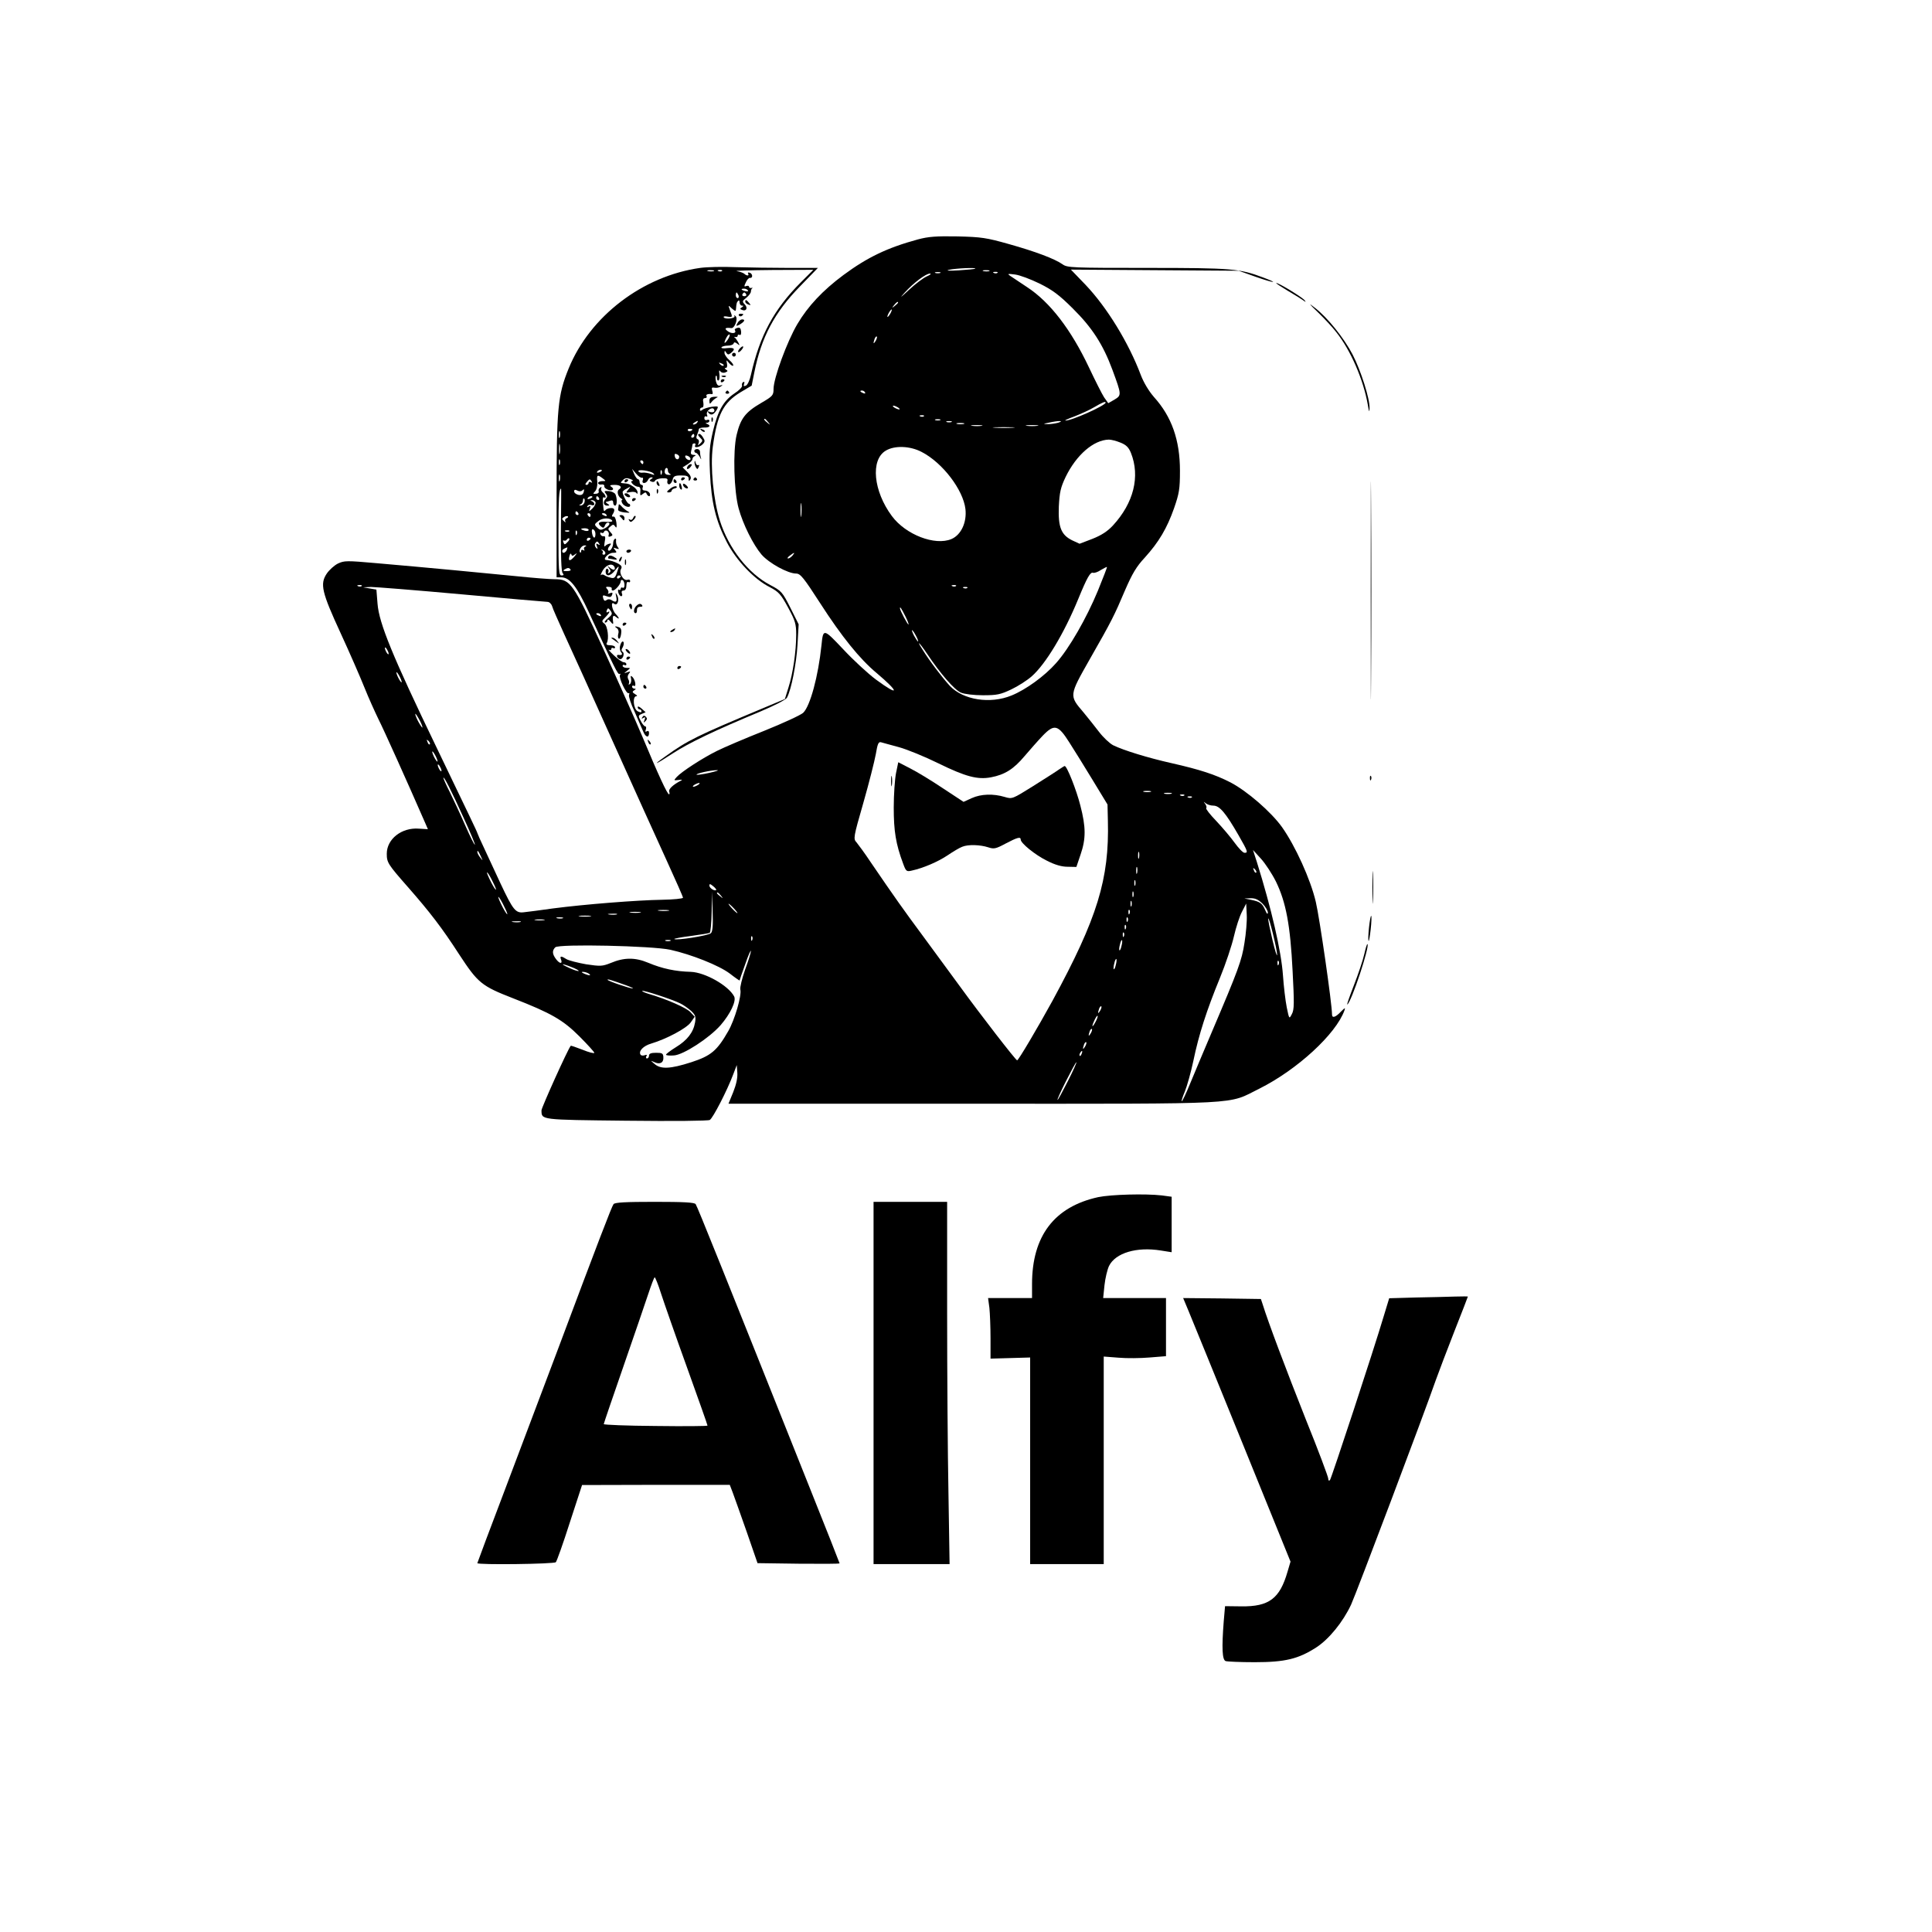
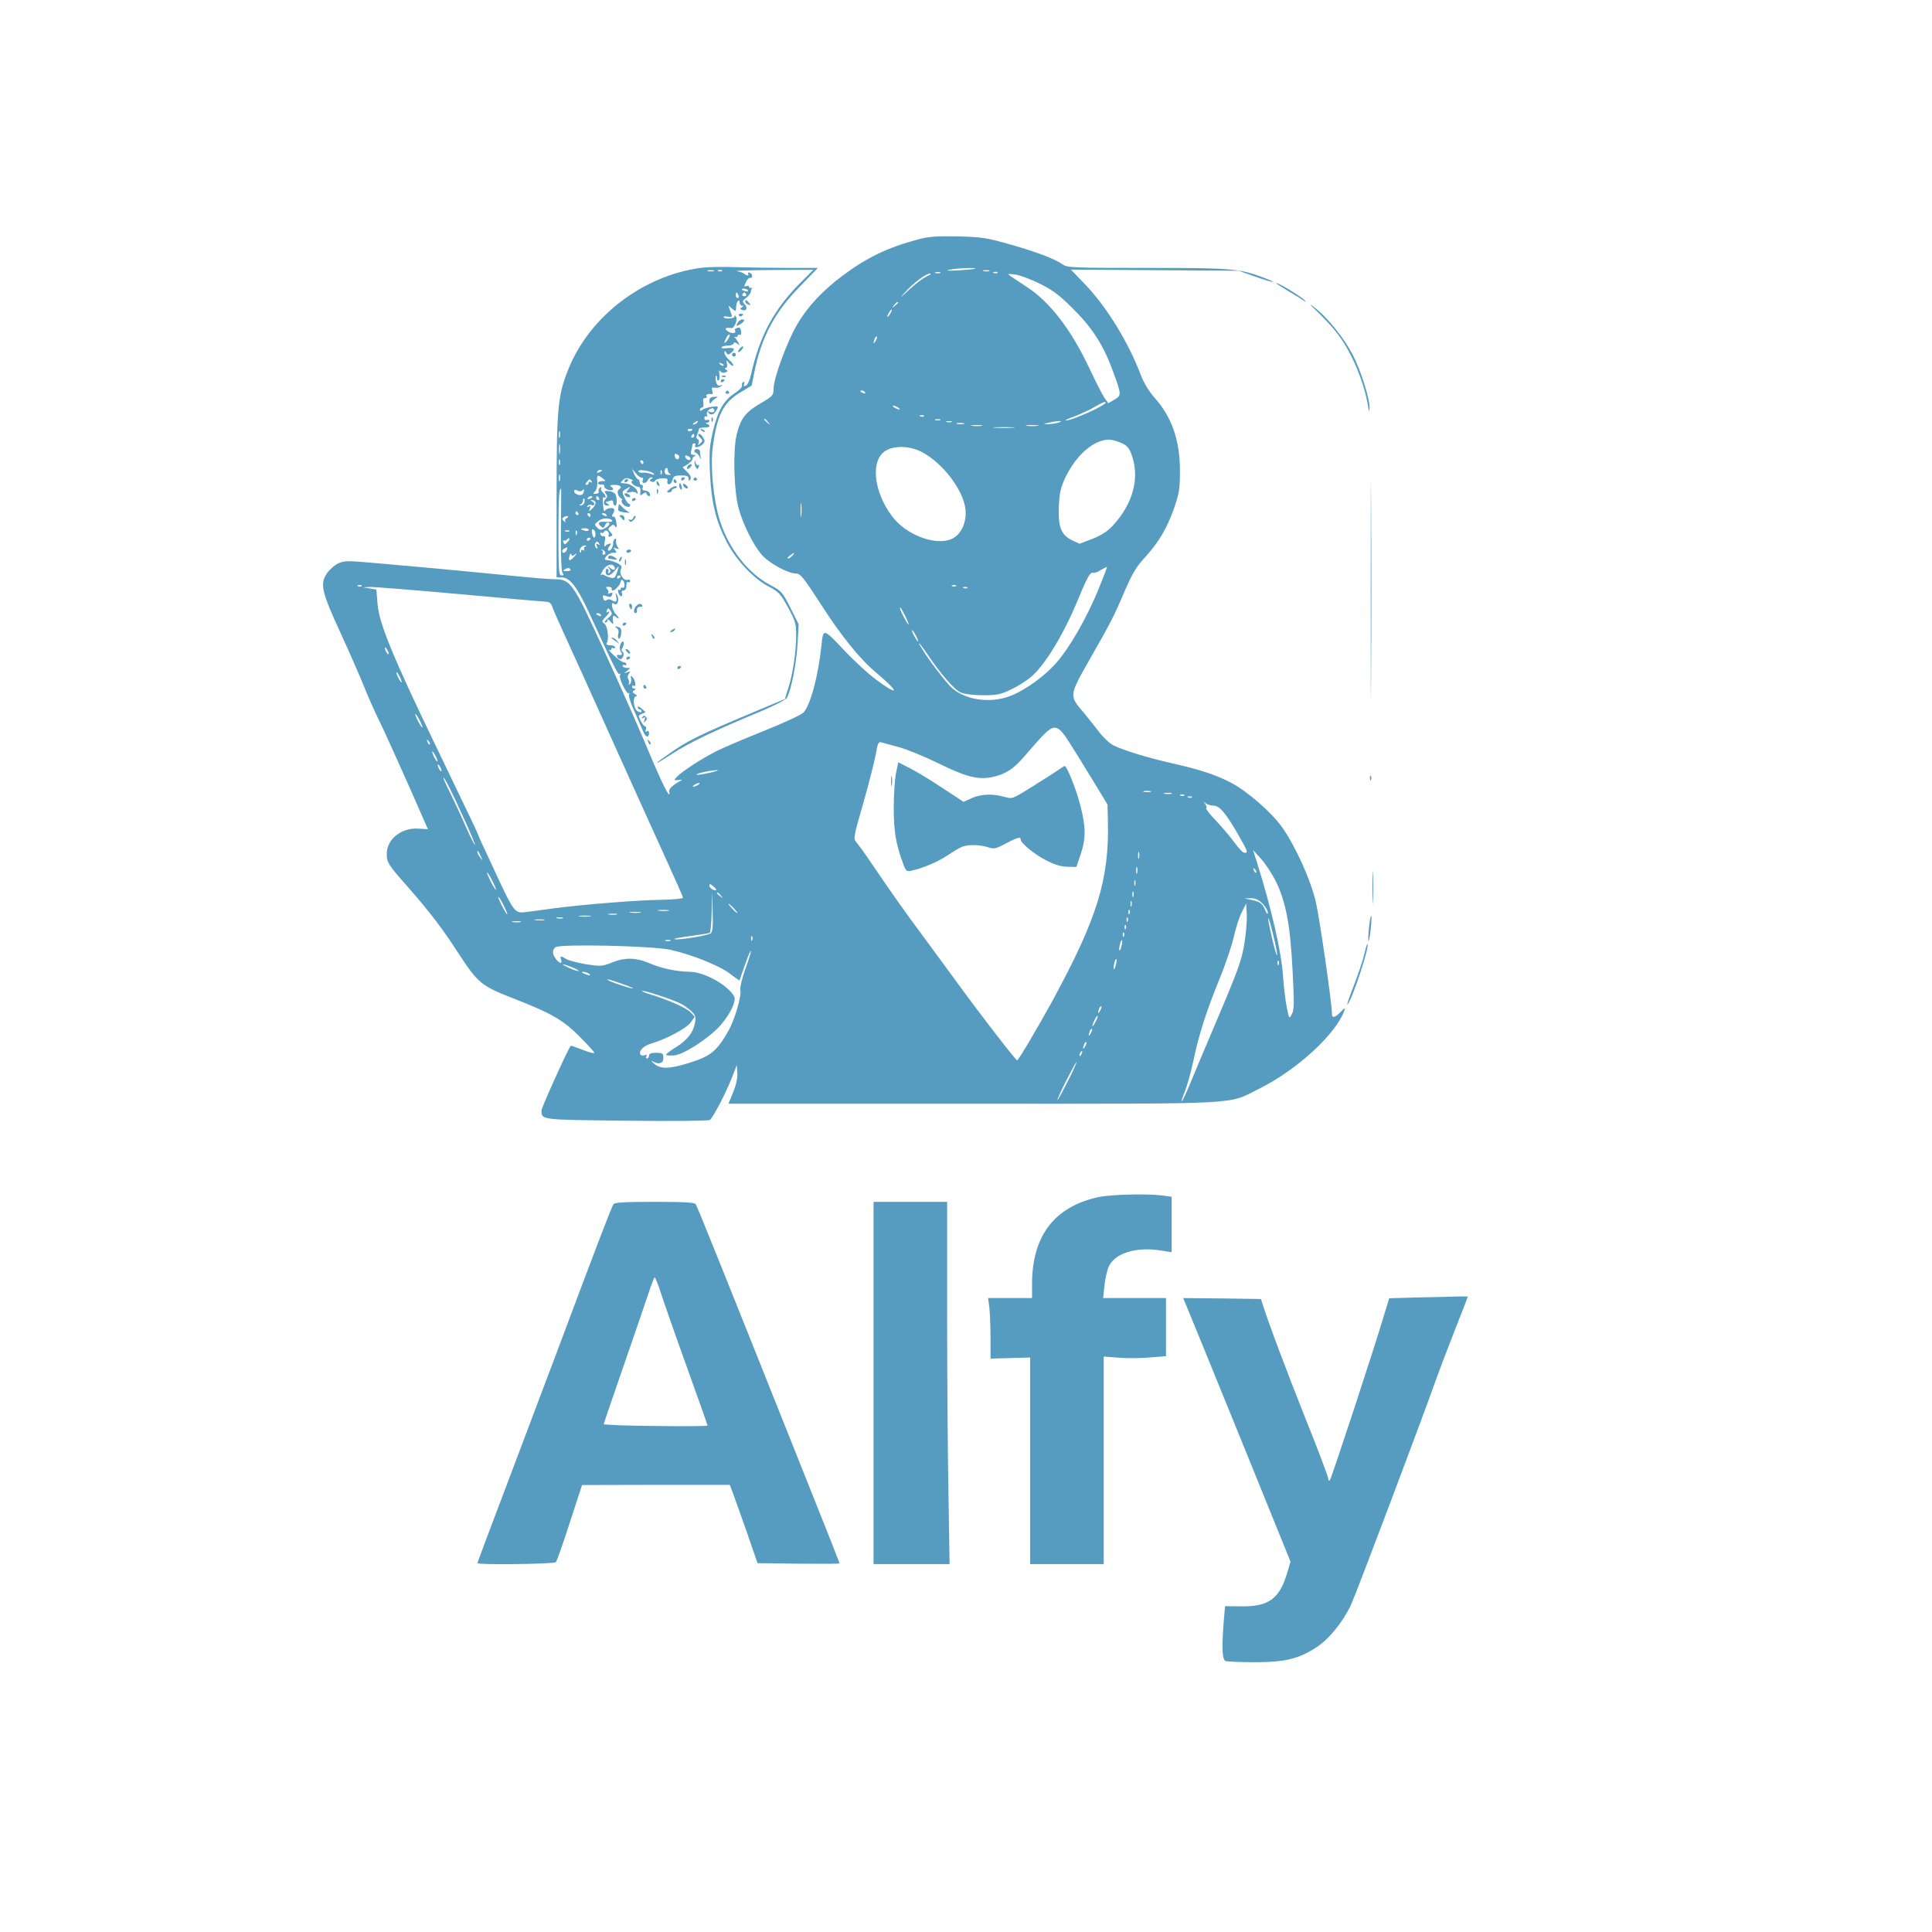
<svg xmlns="http://www.w3.org/2000/svg" version="1.0" width="1024pt" height="1024pt" viewBox="0 0 1024 1024" preserveAspectRatio="xMidYMid meet">
-   <g transform="translate(0,1024) scale(0.1,-0.1)" fill="#000000" stroke="none">
+   <defs>
+     <linearGradient id="myGradient" x1="0%" y1="0%" x2="100%" y2="0%">
+       <stop offset="0%" style="stop-color:rgba(64, 64, 72, 1);stop-opacity:1" />
+       <stop offset="50%" style="stop-color:rgba(86, 156, 193, 1);stop-opacity:1" />
+       <stop offset="100%" style="stop-color:rgba(252, 196, 4, 1);stop-opacity:1" />
+     </linearGradient>
+   </defs>
+   <g transform="translate(0,1024) scale(0.1,-0.1)" fill="#569CC1" stroke="none">
    <path d="M4865 8971 c-162 -44 -268 -95 -395 -189 -109 -81 -188 -165 -244 -260 -54 -91 -126 -287 -126 -343 0 -34 -4 -39 -66 -75 -84 -49 -109 -82 -130 -170 -20 -86 -14 -298 11 -389 23 -84 77 -192 121 -244 40 -46 140 -101 184 -101 22 0 40 -22 127 -157 114 -177 210 -296 299 -370 123 -104 122 -127 -3 -35 -43 32 -121 104 -174 161 -105 111 -106 111 -115 21 -17 -164 -60 -323 -97 -358 -13 -12 -106 -55 -208 -96 -101 -40 -213 -88 -249 -106 -77 -38 -189 -111 -213 -138 -17 -19 -17 -19 10 -16 17 3 22 1 13 -3 -43 -22 -68 -46 -63 -59 3 -8 2 -14 -1 -14 -9 0 -57 103 -141 305 -37 88 -130 297 -207 465 -160 350 -174 370 -258 370 -27 0 -114 7 -192 15 -160 16 -497 48 -752 70 -159 14 -171 14 -205 -2 -20 -10 -46 -34 -59 -53 -37 -55 -27 -98 73 -315 48 -104 105 -235 127 -290 22 -55 56 -130 74 -167 27 -53 150 -326 249 -553 l13 -30 -48 3 c-91 7 -170 -55 -170 -133 0 -47 6 -56 115 -180 113 -129 178 -213 269 -354 99 -151 118 -167 285 -232 203 -79 265 -115 352 -202 43 -43 79 -83 79 -87 0 -5 -28 2 -62 16 -34 13 -62 23 -63 21 -16 -19 -155 -328 -155 -342 1 -51 -11 -50 447 -55 257 -3 435 -1 445 4 17 10 92 156 124 241 l19 50 3 -41 c2 -27 -6 -63 -22 -103 l-25 -61 1298 0 c1460 0 1342 -6 1516 80 200 100 406 289 451 415 6 16 2 14 -19 -7 -28 -30 -47 -36 -47 -15 0 56 -66 513 -86 597 -28 120 -109 297 -179 396 -58 81 -185 191 -273 237 -82 42 -162 68 -312 102 -125 28 -255 68 -310 95 -19 10 -53 42 -75 71 -22 29 -59 75 -82 103 -77 90 -77 88 33 282 117 205 129 229 188 368 37 85 59 123 104 171 74 82 117 154 155 262 27 78 31 101 31 198 0 163 -44 287 -138 391 -27 31 -54 76 -69 115 -65 173 -180 360 -293 479 l-78 81 445 -3 444 -3 90 -32 c100 -35 129 -37 38 -3 -123 46 -163 50 -611 50 -400 0 -425 1 -450 19 -41 29 -144 68 -287 108 -117 33 -144 37 -270 40 -113 2 -154 -1 -210 -16z m304 -155 c-2 -2 -42 -6 -89 -9 -49 -3 -70 -2 -50 3 36 8 147 13 139 6z m74 -13 c-7 -2 -21 -2 -30 0 -10 3 -4 5 12 5 17 0 24 -2 18 -5z m-260 -10 c-7 -2 -19 -2 -25 0 -7 3 -2 5 12 5 14 0 19 -2 13 -5z m304 1 c-3 -3 -12 -4 -19 -1 -8 3 -5 6 6 6 11 1 17 -2 13 -5z m-375 -19 c-18 -8 -61 -40 -95 -72 -45 -42 -51 -46 -22 -14 49 54 113 101 134 101 9 -1 1 -7 -17 -15z m598 -38 c67 -33 104 -60 176 -132 102 -101 160 -190 210 -325 49 -133 49 -135 11 -158 l-33 -19 -22 31 c-11 17 -47 88 -80 158 -95 201 -207 347 -328 426 -39 26 -79 53 -90 60 -16 11 -13 12 26 7 25 -3 83 -25 130 -48z m-750 -101 c0 -2 -8 -10 -17 -17 -16 -13 -17 -12 -4 4 13 16 21 21 21 13z m-40 -56 c-6 -11 -13 -20 -16 -20 -2 0 0 9 6 20 6 11 13 20 16 20 2 0 0 -9 -6 -20z m-79 -147 c-12 -20 -14 -14 -5 12 4 9 9 14 11 11 3 -2 0 -13 -6 -23z m-56 -273 c3 -6 -1 -7 -9 -4 -18 7 -21 14 -7 14 6 0 13 -4 16 -10z m1275 -54 c0 -15 -182 -97 -213 -95 -7 0 15 10 48 22 33 13 80 34 105 49 44 26 60 32 60 24z m-1100 -26 c8 -5 11 -10 5 -10 -5 0 -17 5 -25 10 -8 5 -10 10 -5 10 6 0 17 -5 25 -10z m137 -46 c-3 -3 -12 -4 -19 -1 -8 3 -5 6 6 6 11 1 17 -2 13 -5z m-826 -31 c13 -16 12 -17 -3 -4 -17 13 -22 21 -14 21 2 0 10 -8 17 -17z m912 10 c-7 -2 -19 -2 -25 0 -7 3 -2 5 12 5 14 0 19 -2 13 -5z m60 -10 c-7 -2 -19 -2 -25 0 -7 3 -2 5 12 5 14 0 19 -2 13 -5z m567 -3 c-14 -4 -38 -8 -55 -8 -29 1 -29 1 5 8 50 11 83 11 50 0z m-502 -7 c-10 -2 -26 -2 -35 0 -10 3 -2 5 17 5 19 0 27 -2 18 -5z m95 -10 c-13 -2 -35 -2 -50 0 -16 2 -5 4 22 4 28 0 40 -2 28 -4z m295 0 c-16 -2 -40 -2 -55 0 -16 2 -3 4 27 4 30 0 43 -2 28 -4z m-130 -10 c-27 -2 -69 -2 -95 0 -27 2 -5 3 47 3 52 0 74 -1 48 -3z m571 -79 c30 -12 43 -25 55 -54 50 -125 15 -266 -96 -386 -28 -30 -60 -51 -108 -70 l-68 -26 -39 18 c-59 29 -75 70 -71 179 4 76 9 100 36 157 57 117 148 196 229 198 13 0 40 -7 62 -16z m-1053 -50 c110 -57 219 -200 231 -302 8 -71 -23 -137 -74 -159 -87 -37 -243 23 -316 122 -98 132 -114 297 -33 346 47 29 130 26 192 -7z m-639 -336 c-2 -18 -4 -6 -4 27 0 33 2 48 4 33 2 -15 2 -42 0 -60z m-47 -213 c-7 -8 -17 -15 -23 -15 -6 0 -2 7 9 15 25 19 30 19 14 0z m1619 -186 c-60 -145 -152 -306 -222 -384 -60 -68 -159 -140 -235 -171 -114 -47 -257 -24 -328 51 -40 44 -107 131 -145 193 -36 56 -14 35 26 -25 68 -102 144 -190 178 -204 18 -8 69 -14 117 -14 75 0 93 4 150 31 36 17 84 48 108 69 74 65 171 226 246 408 48 117 65 147 80 141 6 -2 25 4 41 15 17 10 31 17 32 16 2 -1 -20 -57 -48 -126z m-3902 25 c-3 -3 -12 -4 -19 -1 -8 3 -5 6 6 6 11 1 17 -2 13 -5z m3150 0 c-3 -3 -12 -4 -19 -1 -8 3 -5 6 6 6 11 1 17 -2 13 -5z m-2621 -44 c241 -22 447 -40 456 -40 9 0 20 -10 24 -22 3 -13 33 -79 64 -148 32 -69 148 -325 258 -570 110 -245 239 -529 286 -632 47 -103 86 -191 86 -196 0 -5 -51 -10 -112 -11 -130 -2 -410 -24 -578 -46 -63 -9 -132 -18 -152 -20 -45 -6 -58 10 -125 152 -25 54 -63 135 -84 181 -22 46 -39 85 -39 87 0 4 -40 87 -217 455 -231 479 -304 656 -312 760 l-6 75 -35 6 -35 6 41 2 c22 0 238 -17 480 -39z m2681 34 c-3 -3 -12 -4 -19 -1 -8 3 -5 6 6 6 11 1 17 -2 13 -5z m-328 -151 c12 -24 19 -43 16 -43 -5 0 -45 75 -45 86 0 11 6 2 29 -43z m56 -103 c9 -16 13 -30 11 -30 -3 0 -12 14 -21 30 -9 17 -13 30 -11 30 3 0 12 -13 21 -30z m-2795 -95 c0 -5 -5 -3 -10 5 -5 8 -10 20 -10 25 0 6 5 3 10 -5 5 -8 10 -19 10 -25z m69 -150 c0 -5 -6 1 -14 15 -8 14 -14 30 -14 35 0 6 6 -1 14 -15 8 -14 14 -29 14 -35z m110 -240 c0 -5 -8 6 -19 25 -11 19 -19 40 -19 45 0 6 8 -6 19 -25 11 -19 19 -39 19 -45z m3428 -79 c25 -39 81 -129 124 -200 l79 -130 2 -85 c8 -310 -55 -516 -294 -956 -78 -142 -180 -315 -187 -315 -8 1 -195 243 -304 393 -49 67 -137 187 -196 267 -103 139 -147 201 -276 390 -31 47 -66 94 -75 105 -18 19 -17 26 36 210 30 105 59 220 66 258 9 54 14 66 27 63 9 -3 52 -14 95 -26 44 -12 139 -51 210 -86 145 -71 207 -87 278 -74 74 14 121 44 178 112 30 35 73 84 97 109 61 63 81 58 140 -35z m-3389 -11 c-3 -3 -9 2 -12 12 -6 14 -5 15 5 6 7 -7 10 -15 7 -18z m41 -90 c0 -5 -6 1 -14 15 -8 14 -14 30 -14 35 0 6 6 -1 14 -15 8 -14 14 -29 14 -35z m21 -50 c0 -5 -5 -3 -10 5 -5 8 -10 20 -10 25 0 6 5 3 10 -5 5 -8 10 -19 10 -25z m1421 -11 c-35 -8 -66 -12 -69 -10 -5 6 76 24 108 24 14 0 -4 -6 -39 -14z m-1304 -238 c35 -76 62 -141 60 -143 -3 -2 -26 45 -52 104 -26 60 -63 138 -81 175 -19 37 -34 71 -34 75 1 13 40 -63 107 -211z m1243 174 c-8 -5 -19 -10 -25 -10 -5 0 -3 5 5 10 8 5 20 10 25 10 6 0 3 -5 -5 -10z m2398 -37 c-10 -2 -26 -2 -35 0 -10 3 -2 5 17 5 19 0 27 -2 18 -5z m110 -10 c-10 -2 -26 -2 -35 0 -10 3 -2 5 17 5 19 0 27 -2 18 -5z m69 -9 c-3 -3 -12 -4 -19 -1 -8 3 -5 6 6 6 11 1 17 -2 13 -5z m40 -10 c-3 -3 -12 -4 -19 -1 -8 3 -5 6 6 6 11 1 17 -2 13 -5z m114 -44 c33 0 65 -38 133 -156 51 -89 52 -94 32 -94 -8 0 -31 24 -52 53 -20 28 -64 80 -97 115 -33 34 -57 65 -54 69 4 3 1 13 -5 22 -10 13 -10 14 2 4 8 -7 26 -13 41 -13z m-3882 -270 c11 -24 11 -24 -3 -6 -9 11 -16 24 -16 30 0 12 5 7 19 -24z m3488 -7 c-3 -10 -5 -4 -5 12 0 17 2 24 5 18 2 -7 2 -21 0 -30z m726 -126 c53 -109 76 -231 88 -473 9 -170 9 -206 -4 -229 -14 -27 -14 -27 -27 36 -7 35 -16 111 -20 169 -9 130 -62 357 -138 600 l-21 65 42 -46 c23 -25 59 -80 80 -122z m-736 46 c-3 -10 -5 -4 -5 12 0 17 2 24 5 18 2 -7 2 -21 0 -30z m631 2 c-3 -3 -9 2 -12 12 -6 14 -5 15 5 6 7 -7 10 -15 7 -18z m-4029 -90 c0 -5 -11 10 -24 35 -13 25 -24 50 -24 55 0 6 11 -10 24 -35 13 -25 24 -49 24 -55z m3388 23 c-3 -7 -5 -2 -5 12 0 14 2 19 5 13 2 -7 2 -19 0 -25z m-2221 -25 c-8 -8 -36 10 -36 23 0 11 4 10 20 -3 11 -9 18 -18 16 -20z m2211 -35 c-3 -7 -5 -2 -5 12 0 14 2 19 5 13 2 -7 2 -19 0 -25z m-2239 -194 c-13 -13 -185 -40 -194 -31 -3 2 37 10 87 16 51 7 96 14 101 17 4 3 9 53 10 112 l2 107 3 -104 c3 -76 0 -108 -9 -117z m53 199 c13 -16 12 -17 -3 -4 -10 7 -18 15 -18 17 0 8 8 3 21 -13z m-1132 -98 c0 -5 -11 10 -24 35 -13 25 -24 50 -24 55 0 6 11 -10 24 -35 13 -25 24 -49 24 -55z m4002 56 c16 -16 29 -38 29 -48 -1 -11 -6 -7 -14 13 -16 37 -28 45 -76 55 l-35 7 33 1 c25 1 41 -7 63 -28z m-694 -13 c-3 -7 -5 -2 -5 12 0 14 2 19 5 13 2 -7 2 -19 0 -25z m-2107 -13 c13 -14 21 -25 18 -25 -2 0 -15 11 -28 25 -13 14 -21 25 -18 25 2 0 15 -11 28 -25z m2706 -182 c-14 -93 -33 -144 -171 -468 -42 -99 -95 -224 -117 -278 -22 -54 -42 -96 -45 -94 -2 2 6 26 17 52 11 27 32 100 45 162 29 140 70 267 141 440 30 73 63 172 74 220 11 48 30 107 43 131 l22 43 3 -59 c2 -33 -4 -100 -12 -149z m-3053 170 c-13 -2 -35 -2 -50 0 -16 2 -5 4 22 4 28 0 40 -2 28 -4z m2444 -15 c-3 -8 -6 -5 -6 6 -1 11 2 17 5 13 3 -3 4 -12 1 -19z m-2594 5 c-13 -2 -35 -2 -50 0 -16 2 -5 4 22 4 28 0 40 -2 28 -4z m-125 -10 c-10 -2 -28 -2 -40 0 -13 2 -5 4 17 4 22 1 32 -1 23 -4z m-140 -10 c-16 -2 -40 -2 -55 0 -16 2 -3 4 27 4 30 0 43 -2 28 -4z m-145 -10 c-7 -2 -21 -2 -30 0 -10 3 -4 5 12 5 17 0 24 -2 18 -5z m2994 -15 c-3 -8 -6 -5 -6 6 -1 11 2 17 5 13 3 -3 4 -12 1 -19z m792 -178 c0 -14 -11 20 -24 75 -13 55 -24 107 -23 115 1 24 47 -162 47 -190z m-3886 183 c-13 -2 -33 -2 -45 0 -13 2 -3 4 22 4 25 0 35 -2 23 -4z m-125 -10 c-10 -2 -28 -2 -40 0 -13 2 -5 4 17 4 22 1 32 -1 23 -4z m3209 -35 c-3 -8 -6 -5 -6 6 -1 11 2 17 5 13 3 -3 4 -12 1 -19z m-10 -40 c-3 -8 -6 -5 -6 6 -1 11 2 17 5 13 3 -3 4 -12 1 -19z m-1970 -20 c-3 -8 -6 -5 -6 6 -1 11 2 17 5 13 3 -3 4 -12 1 -19z m-434 -5 c-7 -2 -19 -2 -25 0 -7 3 -2 5 12 5 14 0 19 -2 13 -5z m2391 -27 c-3 -15 -8 -25 -11 -23 -2 3 -1 17 3 31 3 15 8 25 11 23 2 -3 1 -17 -3 -31z m-2391 -20 c112 -25 258 -83 315 -126 28 -22 52 -38 52 -37 0 2 13 41 30 87 16 47 30 78 30 69 0 -8 -14 -53 -31 -99 -16 -46 -28 -94 -25 -105 8 -31 -30 -161 -64 -220 -60 -105 -92 -131 -196 -165 -112 -36 -162 -38 -195 -9 -22 19 -23 19 -2 10 30 -15 51 -4 49 25 -1 21 -6 24 -38 24 -27 0 -38 -4 -38 -15 0 -8 -5 -15 -11 -15 -5 0 -7 5 -3 12 5 8 2 9 -9 5 -9 -3 -19 -2 -22 3 -12 19 15 47 57 59 80 24 186 80 209 112 l21 30 -23 25 c-21 22 -122 67 -217 95 -23 7 -40 14 -38 17 6 5 159 -45 201 -66 17 -8 42 -26 58 -40 23 -22 26 -31 21 -61 -9 -53 -42 -95 -101 -131 -29 -18 -53 -36 -53 -40 0 -4 19 -6 42 -4 50 3 186 91 247 160 52 60 85 129 72 153 -31 58 -154 127 -229 130 -82 2 -152 17 -226 48 -69 29 -128 29 -199 -1 -45 -18 -55 -18 -130 -7 -45 8 -92 20 -104 27 -28 18 -37 18 -30 0 10 -25 -5 -26 -24 -2 -22 28 -24 47 -6 65 17 19 514 8 610 -13z m2361 -80 c-3 -15 -8 -25 -11 -23 -2 3 -1 17 3 31 3 15 8 25 11 23 2 -3 1 -17 -3 -31z m863 2 c-3 -8 -6 -5 -6 6 -1 11 2 17 5 13 3 -3 4 -12 1 -19z m-3747 -14 c23 -9 39 -18 37 -20 -2 -3 -24 4 -48 15 -54 24 -45 27 11 5z m90 -34 c18 -12 2 -12 -25 0 -13 6 -15 9 -5 9 8 0 22 -4 30 -9z m195 -61 c28 -10 45 -18 39 -18 -14 -1 -134 40 -134 46 0 5 19 -1 95 -28z m2516 -136 c-12 -20 -14 -14 -5 12 4 9 9 14 11 11 3 -2 0 -13 -6 -23z m-25 -60 c-8 -15 -15 -25 -16 -21 0 12 23 58 27 54 3 -2 -2 -17 -11 -33z m-25 -60 c-12 -20 -14 -14 -5 12 4 9 9 14 11 11 3 -2 0 -13 -6 -23z m-30 -70 c-12 -20 -14 -14 -5 12 4 9 9 14 11 11 3 -2 0 -13 -6 -23z m-18 -38 c-3 -9 -8 -14 -10 -11 -3 3 -2 9 2 15 9 16 15 13 8 -4z m-73 -145 c-28 -55 -52 -100 -55 -100 -3 0 17 45 45 100 28 55 52 100 55 100 3 0 -17 -45 -45 -100z" />
    <path d="M4749 6142 c-6 -31 -12 -113 -12 -182 0 -125 11 -194 50 -298 15 -41 18 -43 47 -36 59 13 137 46 189 81 28 19 63 40 77 45 31 13 95 11 138 -3 30 -10 40 -8 92 20 61 32 80 38 80 21 0 -19 76 -81 139 -112 43 -22 78 -32 110 -32 l46 -1 22 65 c29 84 29 146 -1 261 -21 83 -71 209 -83 209 -2 0 -16 -9 -31 -19 -15 -11 -77 -50 -137 -88 -109 -68 -110 -69 -150 -57 -60 18 -125 16 -174 -6 l-44 -20 -111 73 c-61 41 -139 88 -173 105 l-62 32 -12 -58z" />
    <path d="M4723 6100 c0 -25 2 -35 4 -22 2 12 2 32 0 45 -2 12 -4 2 -4 -23z" />
    <path d="M3711 8820 c-305 -43 -584 -256 -697 -533 -58 -143 -64 -208 -64 -683 l0 -424 25 0 c45 0 83 -49 146 -185 136 -295 154 -333 163 -327 5 3 6 0 2 -6 -8 -13 34 -103 46 -96 4 3 5 -1 2 -9 -3 -8 10 -48 29 -88 18 -41 39 -89 46 -106 13 -32 31 -36 31 -7 0 9 -5 12 -12 8 -8 -5 -9 -2 -5 9 3 10 2 17 -3 17 -5 0 -16 13 -24 29 -14 26 -14 29 5 37 l21 9 -21 19 c-12 11 -21 14 -21 8 0 -7 5 -12 10 -12 6 0 10 -5 10 -10 0 -7 -6 -7 -20 0 -23 12 -29 80 -7 80 6 0 4 5 -7 11 -15 9 -16 13 -5 20 10 6 11 9 2 9 -7 0 -13 5 -13 11 0 5 5 7 10 4 14 -8 7 32 -8 47 -9 9 -11 6 -7 -10 2 -12 -1 -25 -7 -28 -6 -4 -8 -3 -5 2 3 6 2 16 -3 24 -5 9 -4 20 3 29 10 12 9 14 -8 8 -20 -7 -20 -7 -1 8 19 15 19 15 -2 15 -12 0 -22 5 -22 11 0 5 5 7 10 4 6 -3 10 -1 10 4 0 6 -6 11 -14 11 -8 0 -32 17 -53 37 -21 20 -32 33 -25 29 6 -4 12 -2 12 4 0 6 5 8 10 5 6 -3 10 -1 10 4 0 6 -12 11 -26 11 -16 0 -23 4 -18 12 13 21 5 90 -13 103 -15 11 -14 14 5 33 23 23 29 38 12 27 -6 -3 -7 1 -4 10 6 14 8 14 20 -2 11 -16 9 -21 -14 -40 -15 -12 -21 -22 -14 -23 6 0 12 6 12 13 0 6 8 3 16 -8 11 -14 15 -15 14 -5 -5 35 -1 43 15 30 20 -17 19 -6 -1 15 -21 21 -29 72 -9 55 18 -15 30 23 15 47 -8 15 -9 13 -4 -9 6 -29 -1 -34 -26 -18 -9 5 -19 5 -26 -1 -8 -6 -13 -3 -17 10 -4 17 -2 18 18 11 18 -7 25 -5 29 7 5 11 2 14 -11 9 -10 -4 -14 -4 -10 0 4 4 2 13 -4 21 -9 9 -8 13 0 13 18 0 26 -4 23 -12 -1 -5 2 -8 6 -8 13 0 42 34 42 49 0 7 5 9 10 6 6 -3 10 -15 10 -26 0 -11 -4 -17 -10 -14 -5 3 -10 1 -10 -5 0 -6 -4 -9 -9 -6 -5 4 -7 -3 -4 -14 3 -11 10 -20 15 -20 6 0 8 7 4 15 -3 9 0 15 9 15 9 0 15 10 15 26 0 14 4 23 10 19 6 -3 10 -1 10 5 0 7 -6 10 -14 7 -20 -8 -47 34 -35 56 7 12 4 19 -13 29 -23 12 -42 18 -65 20 -22 2 11 38 36 38 20 0 22 2 11 15 -11 13 -10 14 6 8 15 -5 17 -4 8 8 -6 8 -10 22 -9 32 2 9 -1 15 -6 11 -5 -3 -9 -13 -9 -22 0 -23 -17 -48 -26 -39 -4 3 -1 14 6 22 11 13 11 16 -1 13 -8 -2 -18 -7 -22 -13 -5 -5 -5 5 -2 23 5 23 3 32 -5 30 -7 -2 -15 3 -18 11 -2 8 0 11 6 7 6 -3 12 -1 14 6 2 6 10 8 17 4 7 -5 10 -14 7 -22 -3 -8 0 -11 10 -7 13 5 13 8 -1 23 -14 16 -14 18 1 30 13 12 17 11 25 -1 7 -10 9 -4 6 21 -3 21 -9 34 -16 32 -8 -1 -9 2 -5 10 16 24 12 37 -9 35 -12 0 -25 -6 -29 -12 -5 -6 -8 -4 -9 5 -6 48 -5 69 2 64 15 -9 10 13 -6 26 -8 7 -12 17 -8 23 4 6 1 7 -6 3 -7 -5 -10 -13 -8 -20 3 -7 -4 -13 -14 -13 -17 -2 -17 0 -5 13 8 8 13 28 12 49 -4 39 0 41 28 20 19 -15 19 -15 -2 -15 -12 0 -22 -5 -22 -10 0 -6 8 -10 18 -8 9 2 16 -2 15 -9 -3 -13 35 -29 45 -18 4 3 0 10 -8 15 -11 7 -6 10 18 10 30 0 42 -12 23 -24 -13 -8 -7 -36 10 -47 8 -5 10 -9 6 -9 -4 0 -4 -8 1 -17 10 -18 42 -27 42 -12 0 5 -3 9 -7 9 -8 0 -33 47 -33 62 0 4 10 13 23 19 21 12 21 11 7 -6 -14 -17 -13 -18 12 -13 15 3 29 0 32 -6 2 -6 5 -4 5 4 1 8 -9 22 -21 30 -23 15 -28 17 -58 19 -12 1 -12 3 1 16 12 12 21 13 40 6 13 -5 18 -10 11 -10 -19 -1 11 -31 31 -31 9 0 13 -9 11 -26 -2 -22 0 -23 13 -12 13 10 17 10 20 1 3 -7 9 -13 14 -13 4 0 6 7 3 15 -4 8 -15 15 -25 15 -12 0 -16 5 -13 15 4 8 1 15 -5 15 -6 0 -11 7 -11 15 0 8 -4 15 -8 15 -5 0 -14 12 -21 28 l-11 27 21 -25 c12 -14 26 -24 32 -22 5 2 7 -4 4 -13 -4 -9 -1 -15 7 -15 8 0 16 7 20 15 3 8 11 15 18 15 10 0 10 -2 0 -9 -11 -7 -11 -9 2 -14 8 -3 16 -1 18 5 2 6 19 12 37 13 26 1 32 -2 28 -15 -2 -9 2 -17 9 -17 7 0 15 11 19 24 4 19 12 23 45 23 31 0 40 -4 40 -17 0 -15 2 -15 9 -4 6 10 1 22 -16 39 l-25 25 26 16 c14 9 26 21 26 27 0 7 6 15 13 17 7 3 4 6 -7 6 -14 1 -17 6 -12 24 3 12 6 25 6 30 0 4 5 7 11 7 5 0 7 -4 4 -10 -10 -16 22 -12 39 5 13 13 13 20 3 35 -6 11 -15 20 -19 20 -12 0 -10 -7 5 -22 12 -11 12 -16 -1 -28 -14 -13 -15 -12 -9 2 3 9 1 18 -5 20 -8 3 -9 11 -3 24 4 10 9 24 9 29 1 6 13 9 29 9 28 -1 37 10 15 19 -10 4 -10 6 0 6 6 1 12 5 12 11 0 5 -6 7 -13 4 -8 -3 -14 2 -14 10 0 8 5 12 10 9 6 -4 8 0 4 10 -7 18 28 44 37 28 8 -13 -4 -20 -22 -14 -13 5 -14 3 -5 -7 13 -14 28 -7 43 20 9 17 7 18 -27 14 -20 -3 -43 -10 -50 -16 -9 -7 -13 -7 -13 1 0 6 5 11 11 11 7 0 9 10 7 25 -4 17 -1 25 9 25 8 0 11 5 8 10 -6 9 8 14 28 11 5 -1 6 7 2 18 -5 16 -2 19 13 16 10 -2 25 1 33 7 11 8 11 9 -3 5 -11 -4 -18 2 -23 20 -3 14 -4 28 0 31 3 3 5 -2 5 -12 0 -9 4 -15 9 -12 4 3 6 18 4 33 -3 19 -2 24 5 15 5 -7 16 -10 26 -6 14 5 15 9 4 15 -8 6 -9 9 -1 9 6 0 9 9 6 23 -4 21 -4 21 11 3 9 -11 19 -17 22 -14 3 4 -6 17 -20 29 -14 12 -26 30 -26 38 0 14 2 14 9 2 8 -12 12 -12 25 -2 26 21 19 30 -20 26 -19 -3 -33 -1 -30 4 3 5 18 9 33 9 15 0 29 5 31 11 3 9 8 8 20 -1 13 -11 14 -10 4 9 -7 12 -15 23 -19 25 -5 3 -2 3 5 2 6 -2 12 1 12 7 0 6 4 7 10 4 6 -3 9 4 8 18 -2 18 -7 23 -20 19 -10 -2 -16 -8 -13 -12 11 -17 -16 -21 -37 -6 -21 15 -15 21 18 17 18 -2 37 50 23 63 -7 7 -10 7 -6 1 7 -13 -49 -19 -57 -7 -3 5 6 7 19 4 28 -5 29 -4 14 34 -10 28 -10 28 10 9 19 -16 21 -16 22 -2 2 30 4 35 12 43 4 4 7 0 7 -9 0 -9 6 -17 13 -17 9 0 9 -2 -1 -9 -11 -7 -11 -9 2 -14 22 -9 31 12 13 30 -14 15 -13 18 9 35 13 11 24 25 24 33 0 7 3 15 8 18 4 2 1 2 -5 1 -7 -2 -13 1 -13 6 0 5 -7 7 -14 4 -13 -5 -13 -2 -3 19 6 14 16 25 21 24 16 -3 17 20 1 27 -9 3 -13 2 -10 -4 8 -13 -8 -13 -20 -1 -6 5 -23 11 -40 14 -16 2 68 5 188 6 l218 1 -66 -66 c-143 -143 -218 -282 -265 -491 -6 -28 -18 -54 -27 -57 -11 -5 -13 -2 -9 9 3 10 2 13 -5 10 -6 -4 -8 -12 -6 -19 3 -6 -15 -25 -40 -41 -58 -39 -88 -91 -114 -200 -18 -78 -21 -108 -16 -220 7 -158 31 -256 89 -368 50 -97 146 -198 228 -239 47 -25 58 -36 97 -108 38 -70 43 -87 43 -144 0 -87 -17 -205 -41 -280 l-19 -61 -117 -49 c-351 -147 -398 -170 -515 -254 -77 -54 -55 -46 38 15 86 56 224 122 467 223 73 31 132 61 138 72 23 42 50 180 56 281 l6 108 -44 88 c-42 83 -47 89 -106 120 -118 62 -221 194 -268 343 -34 109 -51 284 -37 390 23 170 55 233 147 289 l59 35 14 70 c37 186 107 318 242 456 l95 98 -155 0 c-85 0 -211 2 -280 4 -69 3 -154 1 -189 -4z m72 -17 c-7 -2 -21 -2 -30 0 -10 3 -4 5 12 5 17 0 24 -2 18 -5z m44 1 c-3 -3 -12 -4 -19 -1 -8 3 -5 6 6 6 11 1 17 -2 13 -5z m137 -103 c4 -5 -3 -7 -14 -4 -23 6 -26 13 -6 13 8 0 17 -4 20 -9z m-50 -26 c3 -8 1 -15 -4 -15 -6 0 -10 7 -10 15 0 8 2 15 4 15 2 0 6 -7 10 -15z m41 5 c3 -5 -1 -10 -10 -10 -9 0 -13 5 -10 10 3 6 8 10 10 10 2 0 7 -4 10 -10z m-99 -242 c-18 -26 -22 -17 -5 14 6 11 13 17 16 15 3 -3 -2 -16 -11 -29z m-21 -136 c-3 -3 -11 0 -18 7 -9 10 -8 11 6 5 10 -3 15 -9 12 -12z m-140 -302 c-3 -5 -12 -10 -18 -10 -7 0 -6 4 3 10 19 12 23 12 15 0z m-25 -36 c0 -8 -19 -13 -24 -6 -3 5 1 9 9 9 8 0 15 -2 15 -3z m-703 -41 c-3 -10 -5 -4 -5 12 0 17 2 24 5 18 2 -7 2 -21 0 -30z m713 7 c0 -5 -5 -10 -11 -10 -5 0 -7 5 -4 10 3 6 8 10 11 10 2 0 4 -4 4 -10z m-713 -92 c-2 -13 -4 -3 -4 22 0 25 2 35 4 23 2 -13 2 -33 0 -45z m633 -18 c0 -19 -18 -19 -23 -1 -3 14 -1 18 9 14 8 -3 14 -9 14 -13z m60 -12 c0 -13 -23 -5 -28 10 -2 7 2 10 12 6 9 -3 16 -11 16 -16z m-693 -30 c-3 -7 -5 -2 -5 12 0 14 2 19 5 13 2 -7 2 -19 0 -25z m443 12 c0 -5 -2 -10 -4 -10 -3 0 -8 5 -11 10 -3 6 -1 10 4 10 6 0 11 -4 11 -10z m130 -44 c0 -8 6 -16 13 -19 6 -3 2 -4 -10 -4 -14 1 -21 7 -20 19 1 21 17 25 17 4z m-350 0 c0 -2 -7 -7 -16 -10 -8 -3 -12 -2 -9 4 6 10 25 14 25 6z m273 -15 c9 -10 6 -10 -13 -3 -14 5 -33 8 -42 7 -10 -2 -21 1 -24 6 -8 14 65 4 79 -10z m44 -3 c-3 -8 -6 -5 -6 6 -1 11 2 17 5 13 3 -3 4 -12 1 -19z m-540 -35 c-3 -10 -5 -4 -5 12 0 17 2 24 5 18 2 -7 2 -21 0 -30z m169 -5 c4 -7 3 -8 -4 -4 -7 4 -12 2 -12 -3 0 -6 -5 -11 -11 -11 -8 0 -8 5 1 15 15 18 17 18 26 3z m-163 -255 c-1 -140 2 -222 9 -230 8 -10 6 -13 -6 -13 -14 0 -16 24 -16 223 0 185 3 237 14 237 1 0 0 -98 -1 -217z m115 209 c8 8 9 5 6 -9 -4 -14 -12 -19 -28 -16 -13 3 -23 11 -23 18 0 10 5 11 17 5 11 -6 21 -5 28 2z m52 -36 c0 -2 -7 -7 -16 -10 -8 -3 -12 -2 -9 4 6 10 25 14 25 6z m35 -6 c3 -5 1 -10 -4 -10 -6 0 -11 5 -11 10 0 6 2 10 4 10 3 0 8 -4 11 -10z m-78 -25 c-4 -8 -12 -15 -19 -14 -10 0 -10 2 0 6 6 2 12 12 12 21 0 8 3 13 6 9 4 -3 4 -13 1 -22z m59 4 c3 -6 -3 -21 -15 -33 -20 -19 -21 -19 -15 -2 6 15 4 17 -6 11 -8 -5 -11 -4 -6 3 4 6 13 9 21 5 8 -3 15 -1 15 5 0 6 -6 13 -12 15 -10 4 -10 6 -1 6 6 1 15 -4 19 -10z m-91 -59 c3 -5 1 -10 -4 -10 -6 0 -11 5 -11 10 0 6 2 10 4 10 3 0 8 -4 11 -10z m65 -10 c0 -5 -2 -10 -4 -10 -3 0 -8 5 -11 10 -3 6 -1 10 4 10 6 0 11 -4 11 -10z m85 0 c3 -6 -1 -7 -9 -4 -18 7 -21 14 -7 14 6 0 13 -4 16 -10z m-213 -17 c-6 -3 -9 -10 -6 -16 4 -7 1 -7 -7 1 -12 11 -12 14 1 22 8 5 17 6 20 3 3 -3 -1 -8 -8 -10z m243 -13 c3 -5 -11 -7 -30 -6 -40 4 -52 -6 -30 -24 12 -10 16 -9 21 4 3 9 10 16 15 16 17 0 9 -17 -15 -30 -21 -11 -27 -10 -41 4 -16 15 -15 18 6 34 21 18 64 19 74 2z m-125 -49 c0 -5 -9 -7 -20 -4 -11 3 -20 7 -20 9 0 2 9 4 20 4 11 0 20 -4 20 -9z m36 -21 c0 -28 -13 -25 -18 4 -3 15 -1 23 6 20 7 -3 12 -13 12 -24z m-139 14 c-3 -3 -12 -4 -19 -1 -8 3 -5 6 6 6 11 1 17 -2 13 -5z m40 -16 c-3 -8 -6 -5 -6 6 -1 11 2 17 5 13 3 -3 4 -12 1 -19z m-50 -42 c-13 -14 -16 -14 -21 0 -3 8 -2 12 3 9 5 -3 13 0 16 6 4 5 9 8 12 5 3 -3 -1 -12 -10 -20z m123 20 c0 -3 -4 -8 -10 -11 -5 -3 -10 -1 -10 4 0 6 5 11 10 11 6 0 10 -2 10 -4z m46 -28 c5 -7 3 -8 -6 -3 -10 6 -12 4 -6 -11 5 -14 4 -16 -5 -7 -6 6 -8 16 -5 22 9 14 13 14 22 -1z m-74 -15 c-6 -2 -9 -10 -6 -15 4 -7 2 -8 -4 -4 -7 4 -12 2 -12 -5 0 -7 -2 -10 -5 -7 -10 10 7 38 24 37 10 0 11 -2 3 -6z m-98 -18 c-7 -16 -24 -21 -24 -6 0 8 7 13 27 20 1 1 0 -6 -3 -14z m204 -13 c2 -7 -1 -12 -8 -12 -6 0 -9 4 -6 9 4 5 1 12 -4 14 -6 3 -5 4 2 3 6 -1 14 -8 16 -14z m-160 -10 c12 9 11 6 -2 -10 -24 -28 -36 -28 -28 0 3 13 7 17 10 10 3 -10 7 -10 20 0z m210 -70 c5 -16 -10 -15 -28 1 -12 10 -12 9 -2 -5 10 -12 10 -18 1 -24 -7 -4 -9 -3 -5 4 3 6 2 13 -4 17 -5 3 -10 -3 -10 -14 0 -29 25 -26 49 5 24 30 25 29 10 -13 -8 -25 -15 -30 -32 -25 -12 2 -27 9 -33 13 -6 5 -15 5 -19 1 -4 -4 0 7 10 25 19 32 54 41 63 15z m-234 -11 c3 -5 -6 -8 -20 -8 -19 0 -22 2 -13 8 18 11 26 11 33 0z m266 -35 c0 -3 -4 -8 -10 -11 -5 -3 -10 -1 -10 4 0 6 5 11 10 11 6 0 10 -2 10 -4z m-105 -206 c3 -6 -1 -7 -9 -4 -18 7 -21 14 -7 14 6 0 13 -4 16 -10z" />
    <path d="M6825 8699 c38 -22 76 -46 84 -52 12 -9 13 -9 7 0 -8 14 -137 93 -151 93 -6 0 22 -18 60 -41z" />
    <path d="M3950 8641 c0 -5 7 -12 16 -15 14 -5 15 -4 4 9 -14 17 -20 19 -20 6z" />
    <path d="M6986 8584 c33 -32 77 -79 96 -104 77 -96 145 -254 168 -387 6 -37 8 -41 9 -17 2 49 -46 200 -90 285 -46 88 -132 195 -199 247 -37 29 -35 25 16 -24z" />
    <path d="M3916 8568 c3 -5 10 -6 15 -3 13 9 11 12 -6 12 -8 0 -12 -4 -9 -9z" />
    <path d="M3909 8528 c-9 -17 -8 -18 10 -9 26 15 34 28 15 28 -8 0 -20 -9 -25 -19z" />
    <path d="M3921 8393 c-7 -8 -11 -16 -8 -19 2 -2 10 2 17 11 17 20 9 27 -9 8z" />
    <path d="M3880 8360 c0 -5 5 -10 10 -10 6 0 10 5 10 10 0 6 -4 10 -10 10 -5 0 -10 -4 -10 -10z" />
    <path d="M3828 8243 c7 -3 16 -2 19 1 4 3 -2 6 -13 5 -11 0 -14 -3 -6 -6z" />
    <path d="M3820 8219 c0 -5 5 -7 10 -4 6 3 10 8 10 11 0 2 -4 4 -10 4 -5 0 -10 -5 -10 -11z" />
    <path d="M3846 8162 c-3 -5 1 -9 9 -9 8 0 12 4 9 9 -3 4 -7 8 -9 8 -2 0 -6 -4 -9 -8z" />
    <path d="M3760 8115 c1 -18 2 -18 13 -4 7 9 19 18 27 22 8 3 3 5 -12 4 -21 -1 -28 -6 -28 -22z" />
    <path d="M7265 7110 c0 -514 1 -725 2 -467 2 257 2 677 0 935 -1 257 -2 46 -2 -468z" />
    <path d="M3771 8014 c0 -11 3 -14 6 -6 3 7 2 16 -1 19 -3 4 -6 -2 -5 -13z" />
    <path d="M3717 7959 c7 -7 15 -10 18 -7 3 3 -2 9 -12 12 -14 6 -15 5 -6 -5z" />
    <path d="M3680 7850 c0 -5 4 -10 8 -10 5 0 14 -10 21 -22 7 -14 9 -16 6 -5 -3 10 -5 25 -5 33 0 8 -7 14 -15 14 -8 0 -15 -4 -15 -10z" />
    <path d="M3681 7790 c0 -8 3 -21 8 -28 7 -11 9 -10 14 3 4 9 3 13 -2 10 -5 -3 -12 3 -14 12 -3 13 -5 14 -6 3z" />
    <path d="M3645 7769 c-11 -17 1 -21 15 -4 8 9 8 15 2 15 -6 0 -14 -5 -17 -11z" />
    <path d="M3610 7699 c0 -5 5 -7 10 -4 6 3 10 8 10 11 0 2 -4 4 -10 4 -5 0 -10 -5 -10 -11z" />
    <path d="M3676 7702 c-3 -5 1 -9 9 -9 8 0 12 4 9 9 -3 4 -7 8 -9 8 -2 0 -6 -4 -9 -8z" />
    <path d="M3310 7689 c0 -5 5 -7 10 -4 6 3 10 8 10 11 0 2 -4 4 -10 4 -5 0 -10 -5 -10 -11z" />
    <path d="M3570 7690 c0 -5 5 -10 11 -10 5 0 7 5 4 10 -3 6 -8 10 -11 10 -2 0 -4 -4 -4 -10z" />
    <path d="M3480 7681 c0 -6 4 -13 10 -16 6 -3 7 1 4 9 -7 18 -14 21 -14 7z" />
    <path d="M3600 7666 c0 -8 4 -17 9 -20 5 -4 7 3 4 14 -6 23 -13 26 -13 6z" />
    <path d="M3620 7672 c0 -12 19 -26 26 -19 2 2 -2 10 -11 17 -9 8 -15 8 -15 2z" />
    <path d="M3551 7649 c-18 -14 -19 -19 -7 -19 9 0 16 4 16 9 0 5 8 11 18 13 9 2 12 6 7 10 -6 3 -21 -2 -34 -13z" />
    <path d="M3481 7634 c0 -11 3 -14 6 -6 3 7 2 16 -1 19 -3 4 -6 -2 -5 -13z" />
    <path d="M3211 7624 c9 -11 9 -18 1 -26 -18 -18 -14 -38 6 -38 14 0 15 2 2 10 -8 5 -12 10 -8 10 3 0 13 3 22 6 11 4 16 1 16 -10 0 -9 5 -16 10 -16 11 0 12 37 2 60 -4 8 -20 16 -35 17 -24 2 -27 0 -16 -13z" />
    <path d="M3310 7621 c0 -5 7 -11 15 -15 8 -3 15 -1 15 3 0 5 -7 11 -15 15 -8 3 -15 1 -15 -3z" />
    <path d="M3350 7589 c0 -5 5 -7 10 -4 6 3 10 8 10 11 0 2 -4 4 -10 4 -5 0 -10 -5 -10 -11z" />
    <path d="M3279 7562 c-1 -7 -2 -17 -3 -23 -1 -7 15 -13 34 -15 30 -3 32 -2 15 7 -11 7 -26 19 -32 27 -9 10 -14 12 -14 4z" />
    <path d="M3286 7503 c5 -5 12 -12 16 -18 4 -6 8 -2 8 8 0 9 -7 17 -17 17 -9 0 -12 -3 -7 -7z" />
    <path d="M3356 7495 c-3 -9 -11 -13 -17 -9 -8 5 -9 3 -4 -5 6 -10 11 -9 23 3 9 8 13 18 10 21 -3 3 -8 -1 -12 -10z" />
    <path d="M3320 7318 c0 -4 4 -8 9 -8 6 0 12 4 15 8 3 5 -1 9 -9 9 -8 0 -15 -4 -15 -9z" />
    <path d="M3225 7290 c-3 -5 -3 -10 2 -11 4 0 16 -2 26 -4 22 -4 22 2 -2 15 -13 7 -22 7 -26 0z" />
    <path d="M3285 7279 c-4 -6 -5 -12 -2 -15 2 -3 7 2 10 11 7 17 1 20 -8 4z" />
    <path d="M3312 7260 c0 -14 2 -19 5 -12 2 6 2 18 0 25 -3 6 -5 1 -5 -13z" />
    <path d="M3336 7025 c4 -8 8 -15 10 -15 2 0 4 7 4 15 0 8 -4 15 -10 15 -5 0 -7 -7 -4 -15z" />
    <path d="M3372 7028 c-14 -14 -16 -38 -3 -38 5 0 8 8 7 18 0 10 6 16 16 16 10 -1 15 2 12 7 -7 12 -18 11 -32 -3z" />
    <path d="M3300 6929 c0 -5 5 -7 10 -4 6 3 10 8 10 11 0 2 -4 4 -10 4 -5 0 -10 -5 -10 -11z" />
    <path d="M3269 6911 c8 -5 12 -18 8 -30 -3 -12 -2 -23 3 -26 4 -3 10 8 12 25 3 19 0 31 -10 35 -21 8 -29 6 -13 -4z" />
    <path d="M3560 6900 c-9 -6 -10 -10 -3 -10 6 0 15 5 18 10 8 12 4 12 -15 0z" />
    <path d="M3456 6867 c3 -10 9 -15 12 -12 3 3 0 11 -7 18 -10 9 -11 8 -5 -6z" />
    <path d="M3241 6857 c2 -1 13 -9 24 -17 19 -14 19 -14 6 3 -7 9 -18 17 -24 17 -6 0 -8 -1 -6 -3z" />
    <path d="M3287 6818 c-4 -12 -1 -28 5 -35 10 -12 4 -17 -14 -14 -14 2 -8 -17 6 -22 16 -6 30 30 15 39 -5 3 -6 11 -2 17 11 17 12 37 3 37 -4 0 -10 -10 -13 -22z" />
    <path d="M3322 6786 c7 -8 15 -12 17 -11 5 6 -10 25 -20 25 -5 0 -4 -6 3 -14z" />
    <path d="M3320 6749 c0 -5 5 -7 10 -4 6 3 10 8 10 11 0 2 -4 4 -10 4 -5 0 -10 -5 -10 -11z" />
    <path d="M3590 6699 c0 -5 5 -7 10 -4 6 3 10 8 10 11 0 2 -4 4 -10 4 -5 0 -10 -5 -10 -11z" />
    <path d="M3410 6600 c0 -5 5 -10 11 -10 5 0 7 5 4 10 -3 6 -8 10 -11 10 -2 0 -4 -4 -4 -10z" />
    <path d="M3405 6439 c-6 -8 -4 -10 5 -4 10 6 12 4 6 -11 -6 -15 -5 -17 5 -6 9 9 10 15 2 23 -8 8 -13 7 -18 -2z" />
    <path d="M3436 6307 c3 -10 9 -15 12 -12 3 3 0 11 -7 18 -10 9 -11 8 -5 -6z" />
    <path d="M7261 6114 c0 -11 3 -14 6 -6 3 7 2 16 -1 19 -3 4 -6 -2 -5 -13z" />
    <path d="M7274 5535 c0 -77 2 -107 3 -67 2 40 2 103 0 140 -2 37 -3 4 -3 -73z" />
    <path d="M7256 5324 c-4 -37 -5 -69 -2 -71 2 -3 7 25 11 62 4 36 5 68 3 71 -3 2 -8 -25 -12 -62z" />
    <path d="M7231 5183 c-7 -32 -32 -106 -55 -165 -23 -59 -39 -105 -35 -102 22 13 119 307 107 320 -3 2 -10 -22 -17 -53z" />
    <path d="M5821 3895 c-233 -51 -351 -206 -351 -461 l0 -74 -116 0 -117 0 7 -52 c3 -29 6 -102 6 -161 l0 -108 105 3 105 3 0 -547 0 -548 195 0 195 0 0 550 0 550 78 -6 c44 -4 118 -3 165 1 l87 7 0 154 0 154 -166 0 -167 0 7 68 c4 37 15 83 24 102 34 69 146 103 275 82 l57 -9 0 147 0 147 -52 7 c-88 10 -269 5 -337 -9z" />
    <path d="M3252 3858 c-10 -13 -82 -201 -300 -783 -66 -176 -188 -499 -271 -718 -83 -218 -151 -400 -151 -402 0 -10 406 -5 416 5 5 5 39 100 74 210 l65 199 392 1 391 0 16 -42 c9 -24 42 -117 74 -208 l57 -165 218 -3 c119 -1 217 -1 217 2 0 2 -72 185 -161 407 -450 1128 -593 1485 -602 1497 -7 9 -63 12 -217 12 -154 0 -210 -3 -218 -12z m252 -475 c16 -49 77 -224 137 -390 60 -167 109 -305 109 -309 0 -3 -124 -4 -275 -2 -151 1 -275 6 -275 10 0 3 47 141 104 305 57 164 116 337 132 385 16 48 31 88 34 88 3 0 19 -39 34 -87z" />
    <path d="M4630 2910 l0 -960 202 0 201 0 -6 377 c-4 207 -7 639 -7 960 l0 583 -195 0 -195 0 0 -960z" />
    <path d="M7504 3363 l-141 -4 -28 -92 c-55 -185 -278 -862 -286 -872 -6 -5 -9 -2 -9 8 0 9 -53 151 -119 314 -104 262 -200 517 -228 608 l-10 30 -206 3 -206 2 30 -72 c17 -40 145 -355 285 -699 l254 -626 -16 -54 c-41 -142 -98 -185 -245 -183 l-86 1 -7 -81 c-11 -142 -8 -203 10 -210 9 -3 78 -6 154 -6 161 0 231 17 326 78 68 44 142 135 185 227 26 56 388 1014 449 1190 16 44 60 161 99 260 39 99 71 181 71 183 0 1 -30 1 -67 0 -38 -1 -131 -4 -209 -5z" />
  </g>
</svg>
